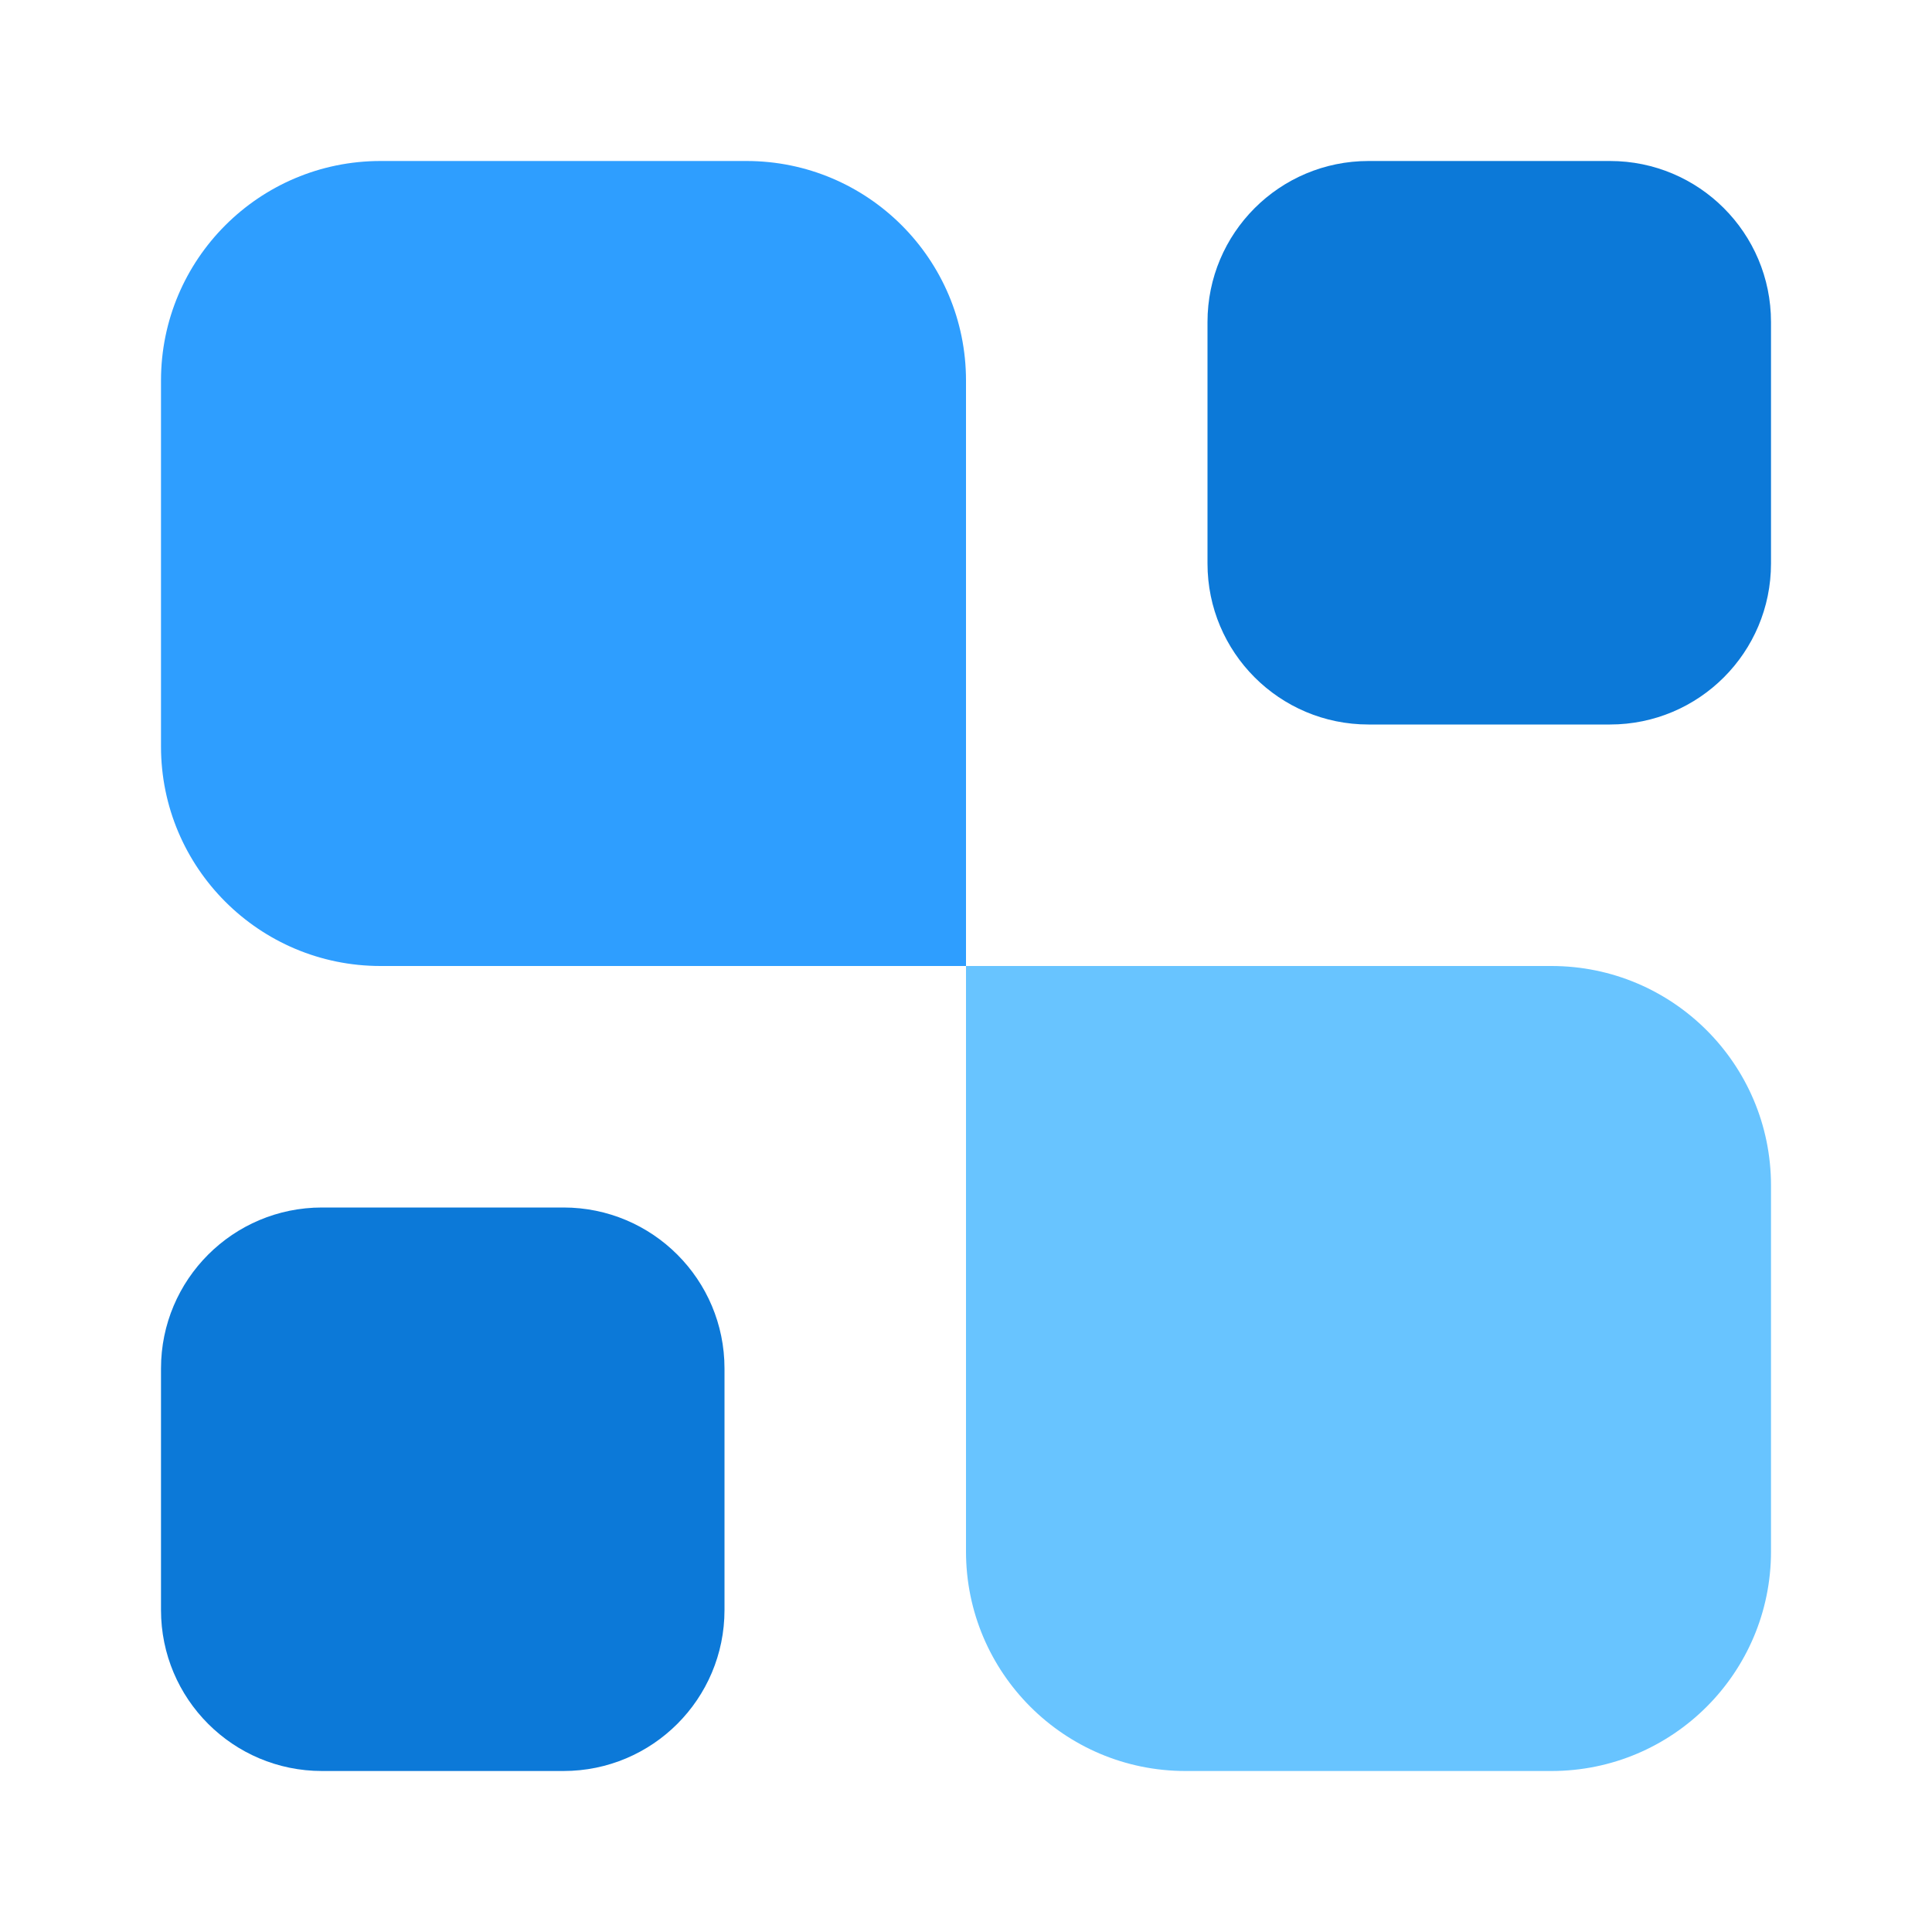
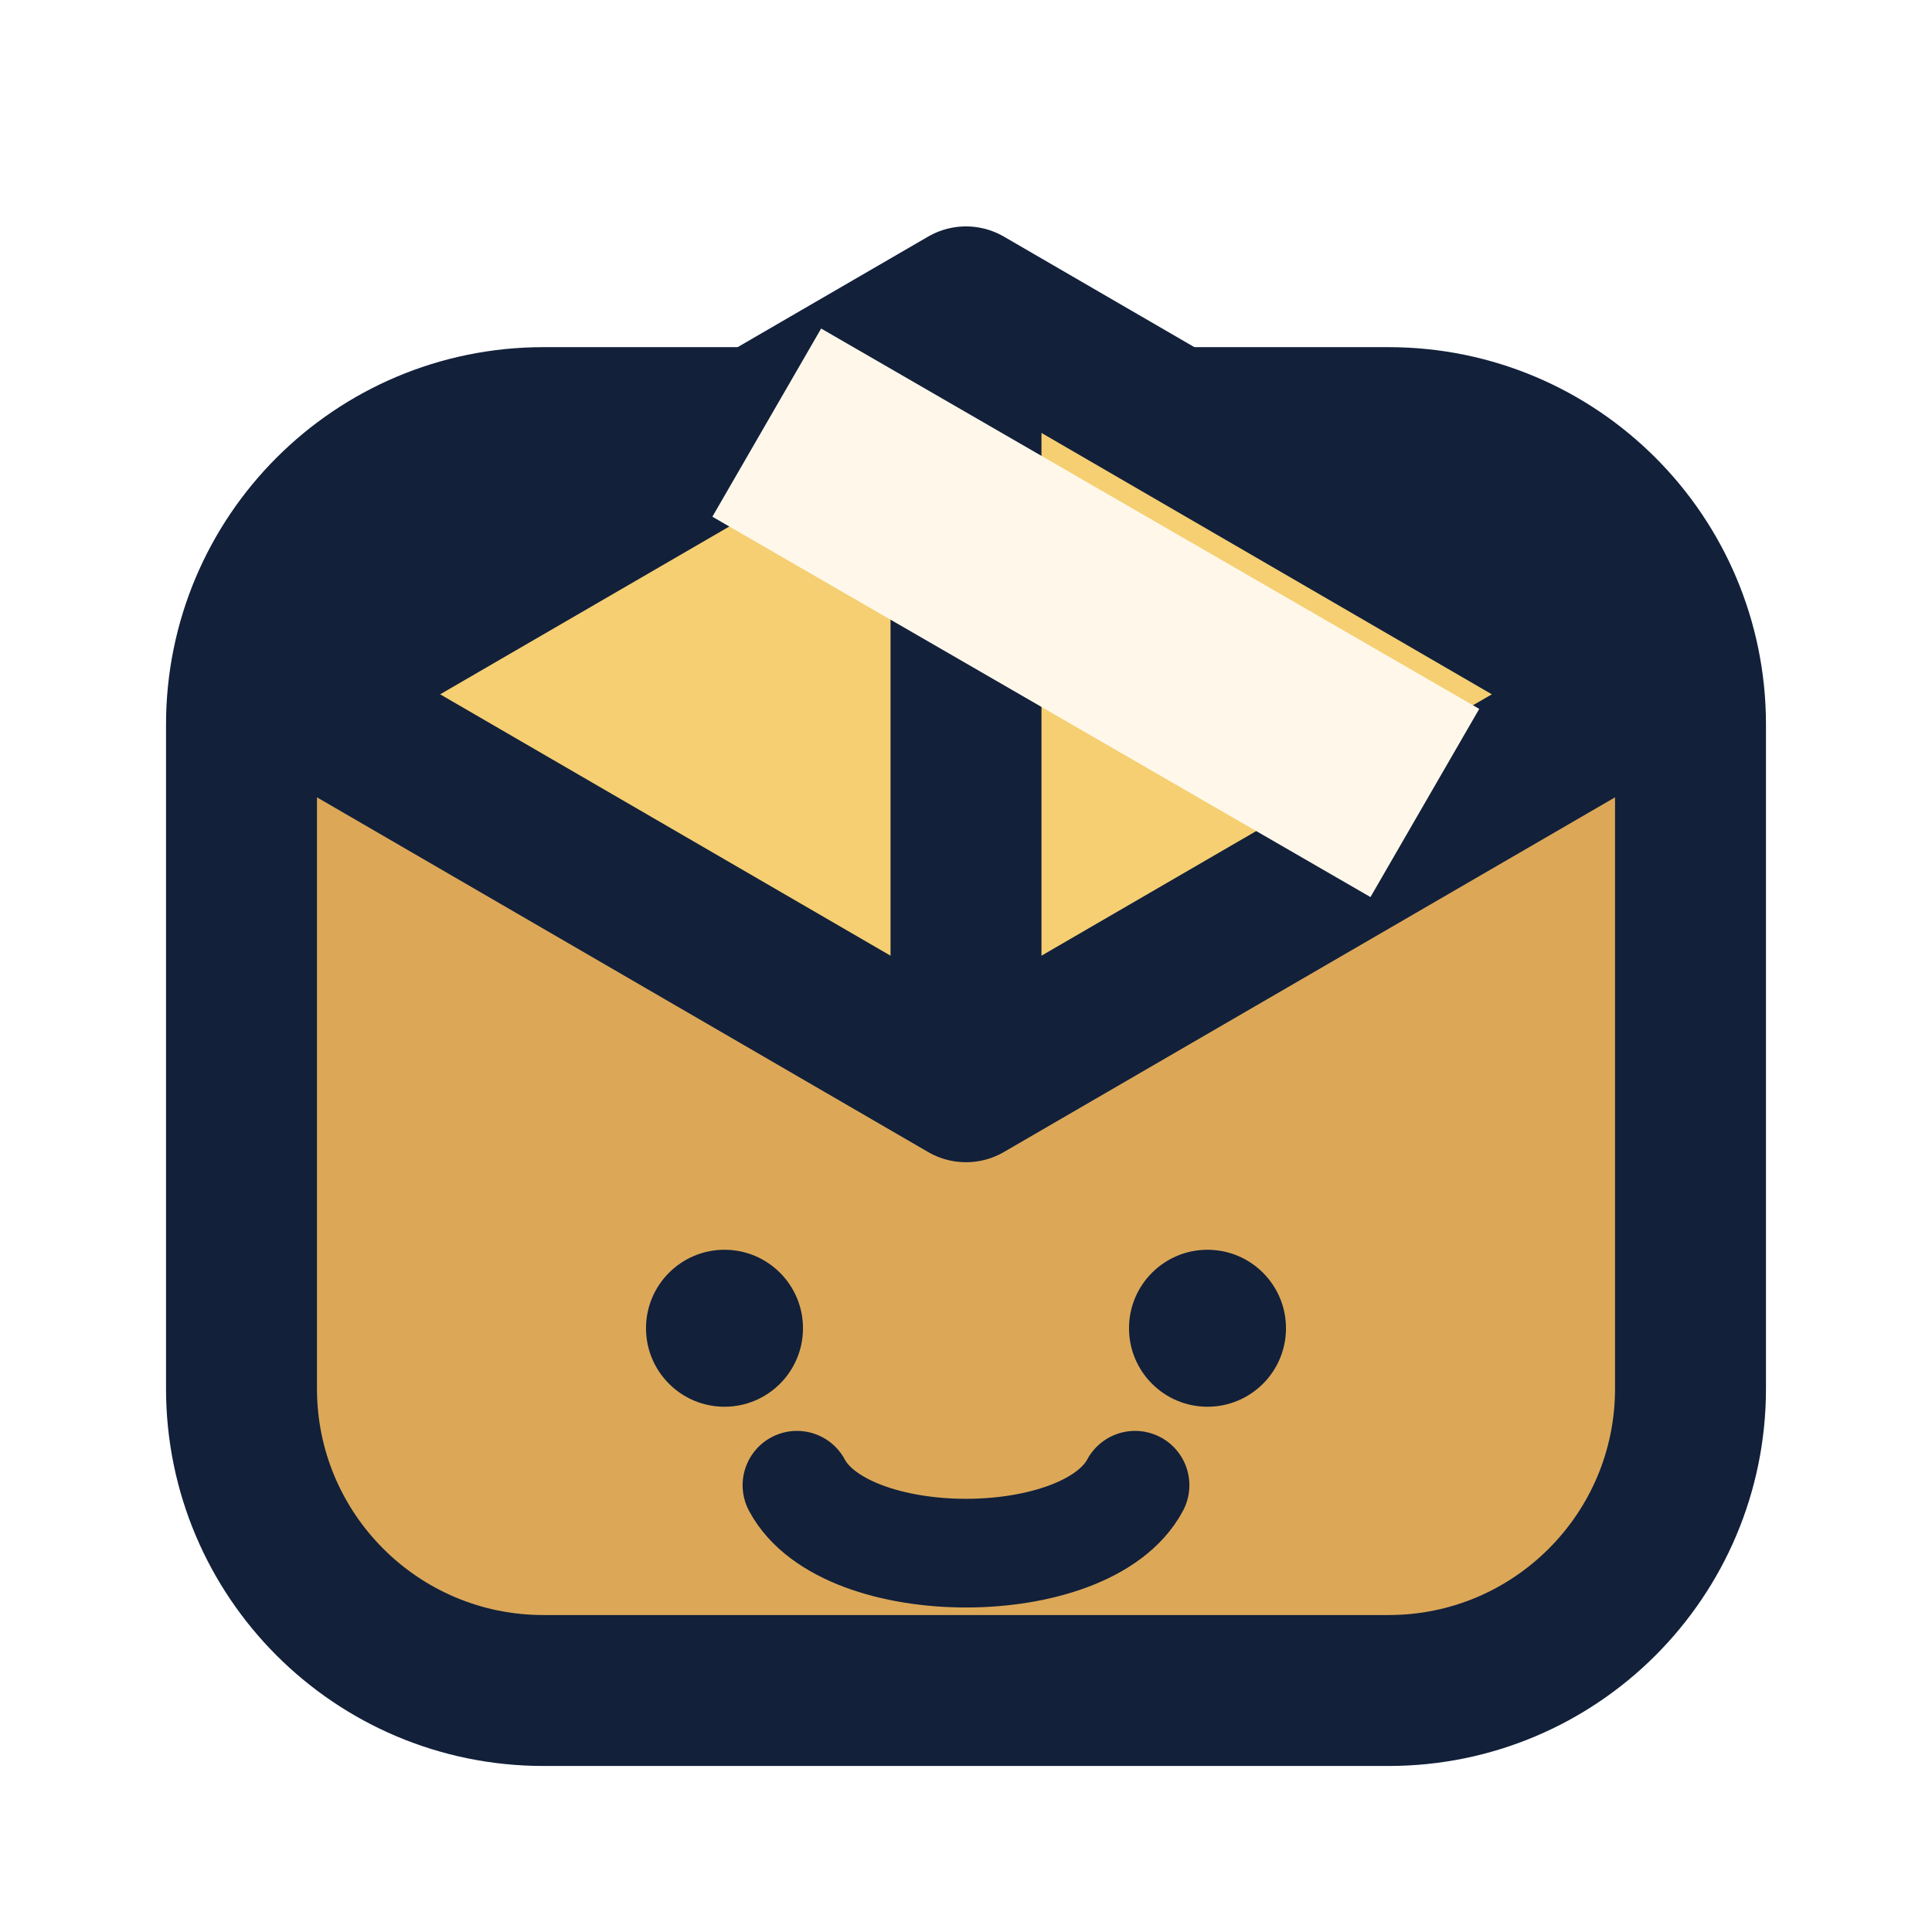
- <svg xmlns="http://www.w3.org/2000/svg" width="24" height="24" viewBox="0 0 24 24" fill="none">
-   <path d="M22 19.273C22 20.779 20.779 22 19.273 22H14.727C13.221 22 12 20.779 12 19.273V12H19.273C20.779 12 22 13.221 22 14.727V19.273Z" fill="#68C4FF" />
-   <path d="M20 2C21.105 2 22 2.895 22 4V7C22 8.105 21.105 9 20 9H17C15.895 9 15 8.105 15 7V4C15 2.895 15.895 2 17 2H20Z" fill="#0C79D8" />
-   <path d="M7 15C8.105 15 9 15.895 9 17V20C9 21.105 8.105 22 7 22H4C2.895 22 2 21.105 2 20V17C2 15.895 2.895 15 4 15H7Z" fill="#0C79D8" />
-   <path d="M12 12H4.727C3.221 12 2 10.779 2 9.273V4.727C2 3.221 3.221 2 4.727 2H9.273C10.779 2 12 3.221 12 4.727V12Z" fill="#2E9EFF" />
+ <svg xmlns="http://www.w3.org/2000/svg" width="32" height="32" viewBox="0 0 32 32" fill="none">
+   <rect x="4" y="7" width="24" height="21" rx="5" fill="#DCA858" stroke="#12203A" stroke-width="2.5" />
+   <path d="M4.8 11.5 16 5l11.2 6.5L16 18 4.8 11.5Z" fill="#F5CF72" stroke="#12203A" stroke-width="2.5" stroke-linejoin="round" />
+   <path d="M16 5v13" stroke="#12203A" stroke-width="2.5" />
+   <path d="m12.7 7 10.9 6.3" stroke="#FFF8EA" stroke-width="3.6" />
+   <circle cx="12" cy="22" r="1.3" fill="#12203A" />
+   <circle cx="20" cy="22" r="1.3" fill="#12203A" />
+   <path d="M13.2 24.6c.8 1.5 4.8 1.5 5.6 0" stroke="#12203A" stroke-width="1.8" stroke-linecap="round" />
</svg>
